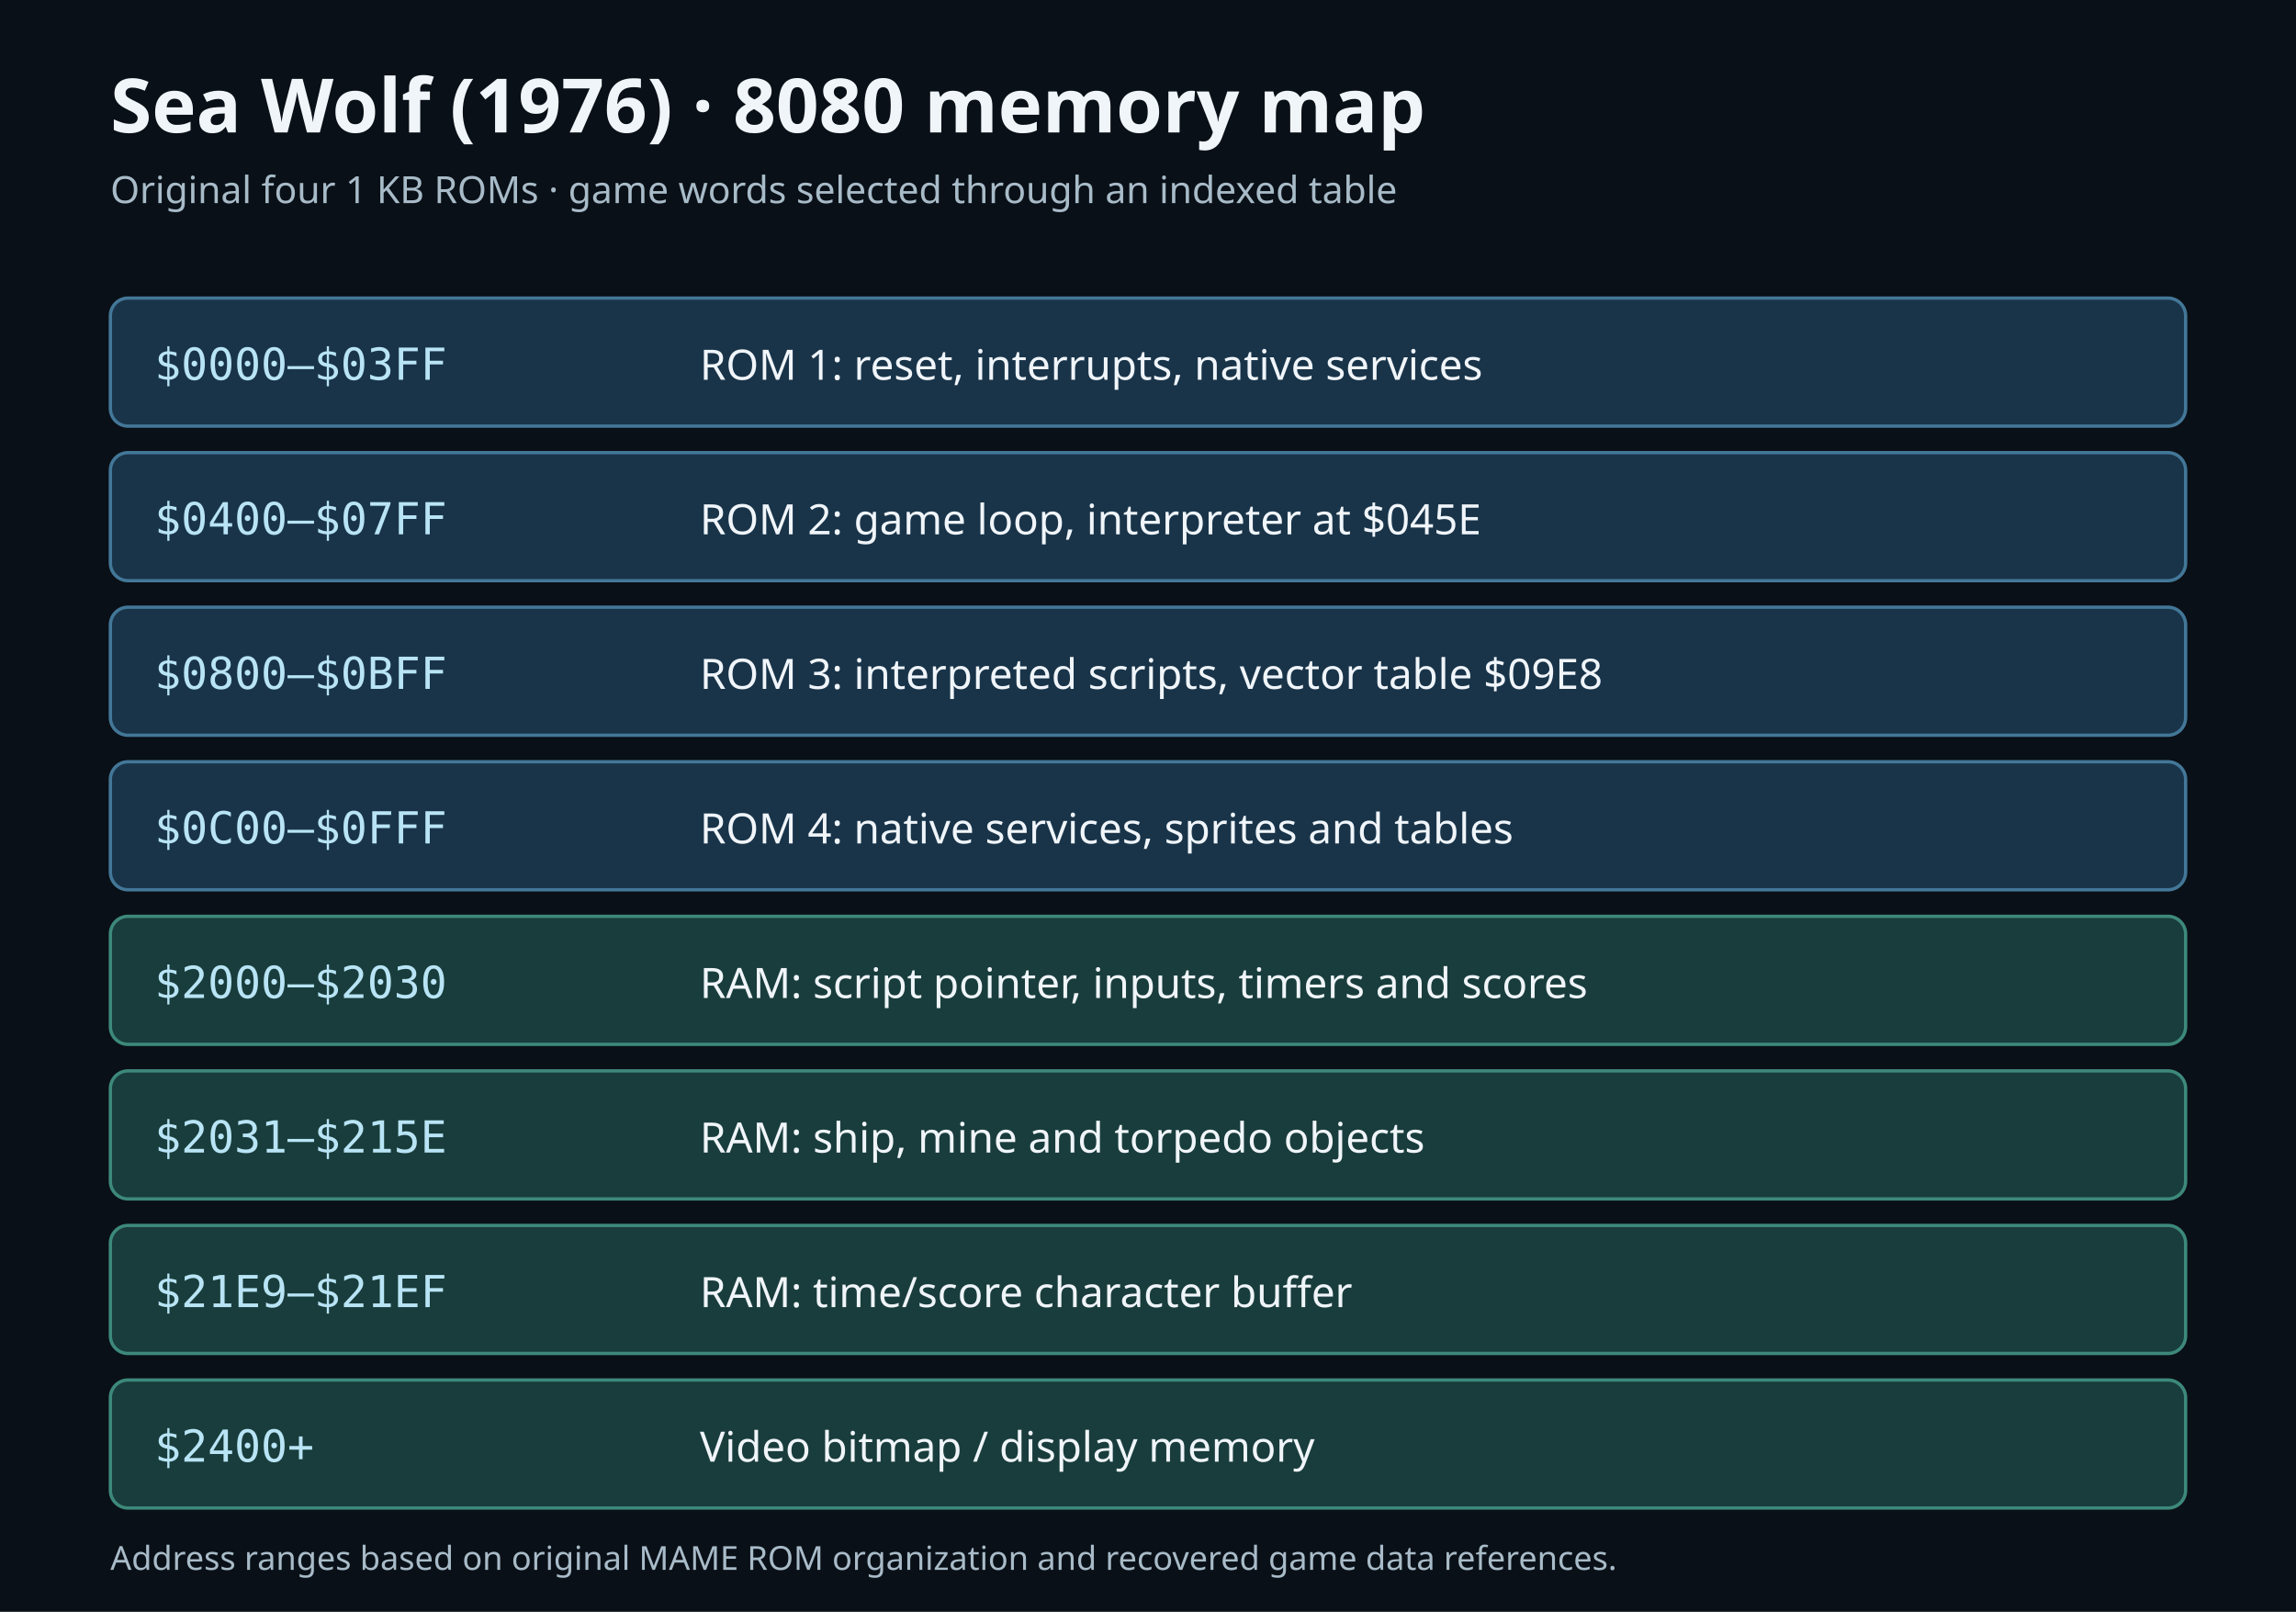
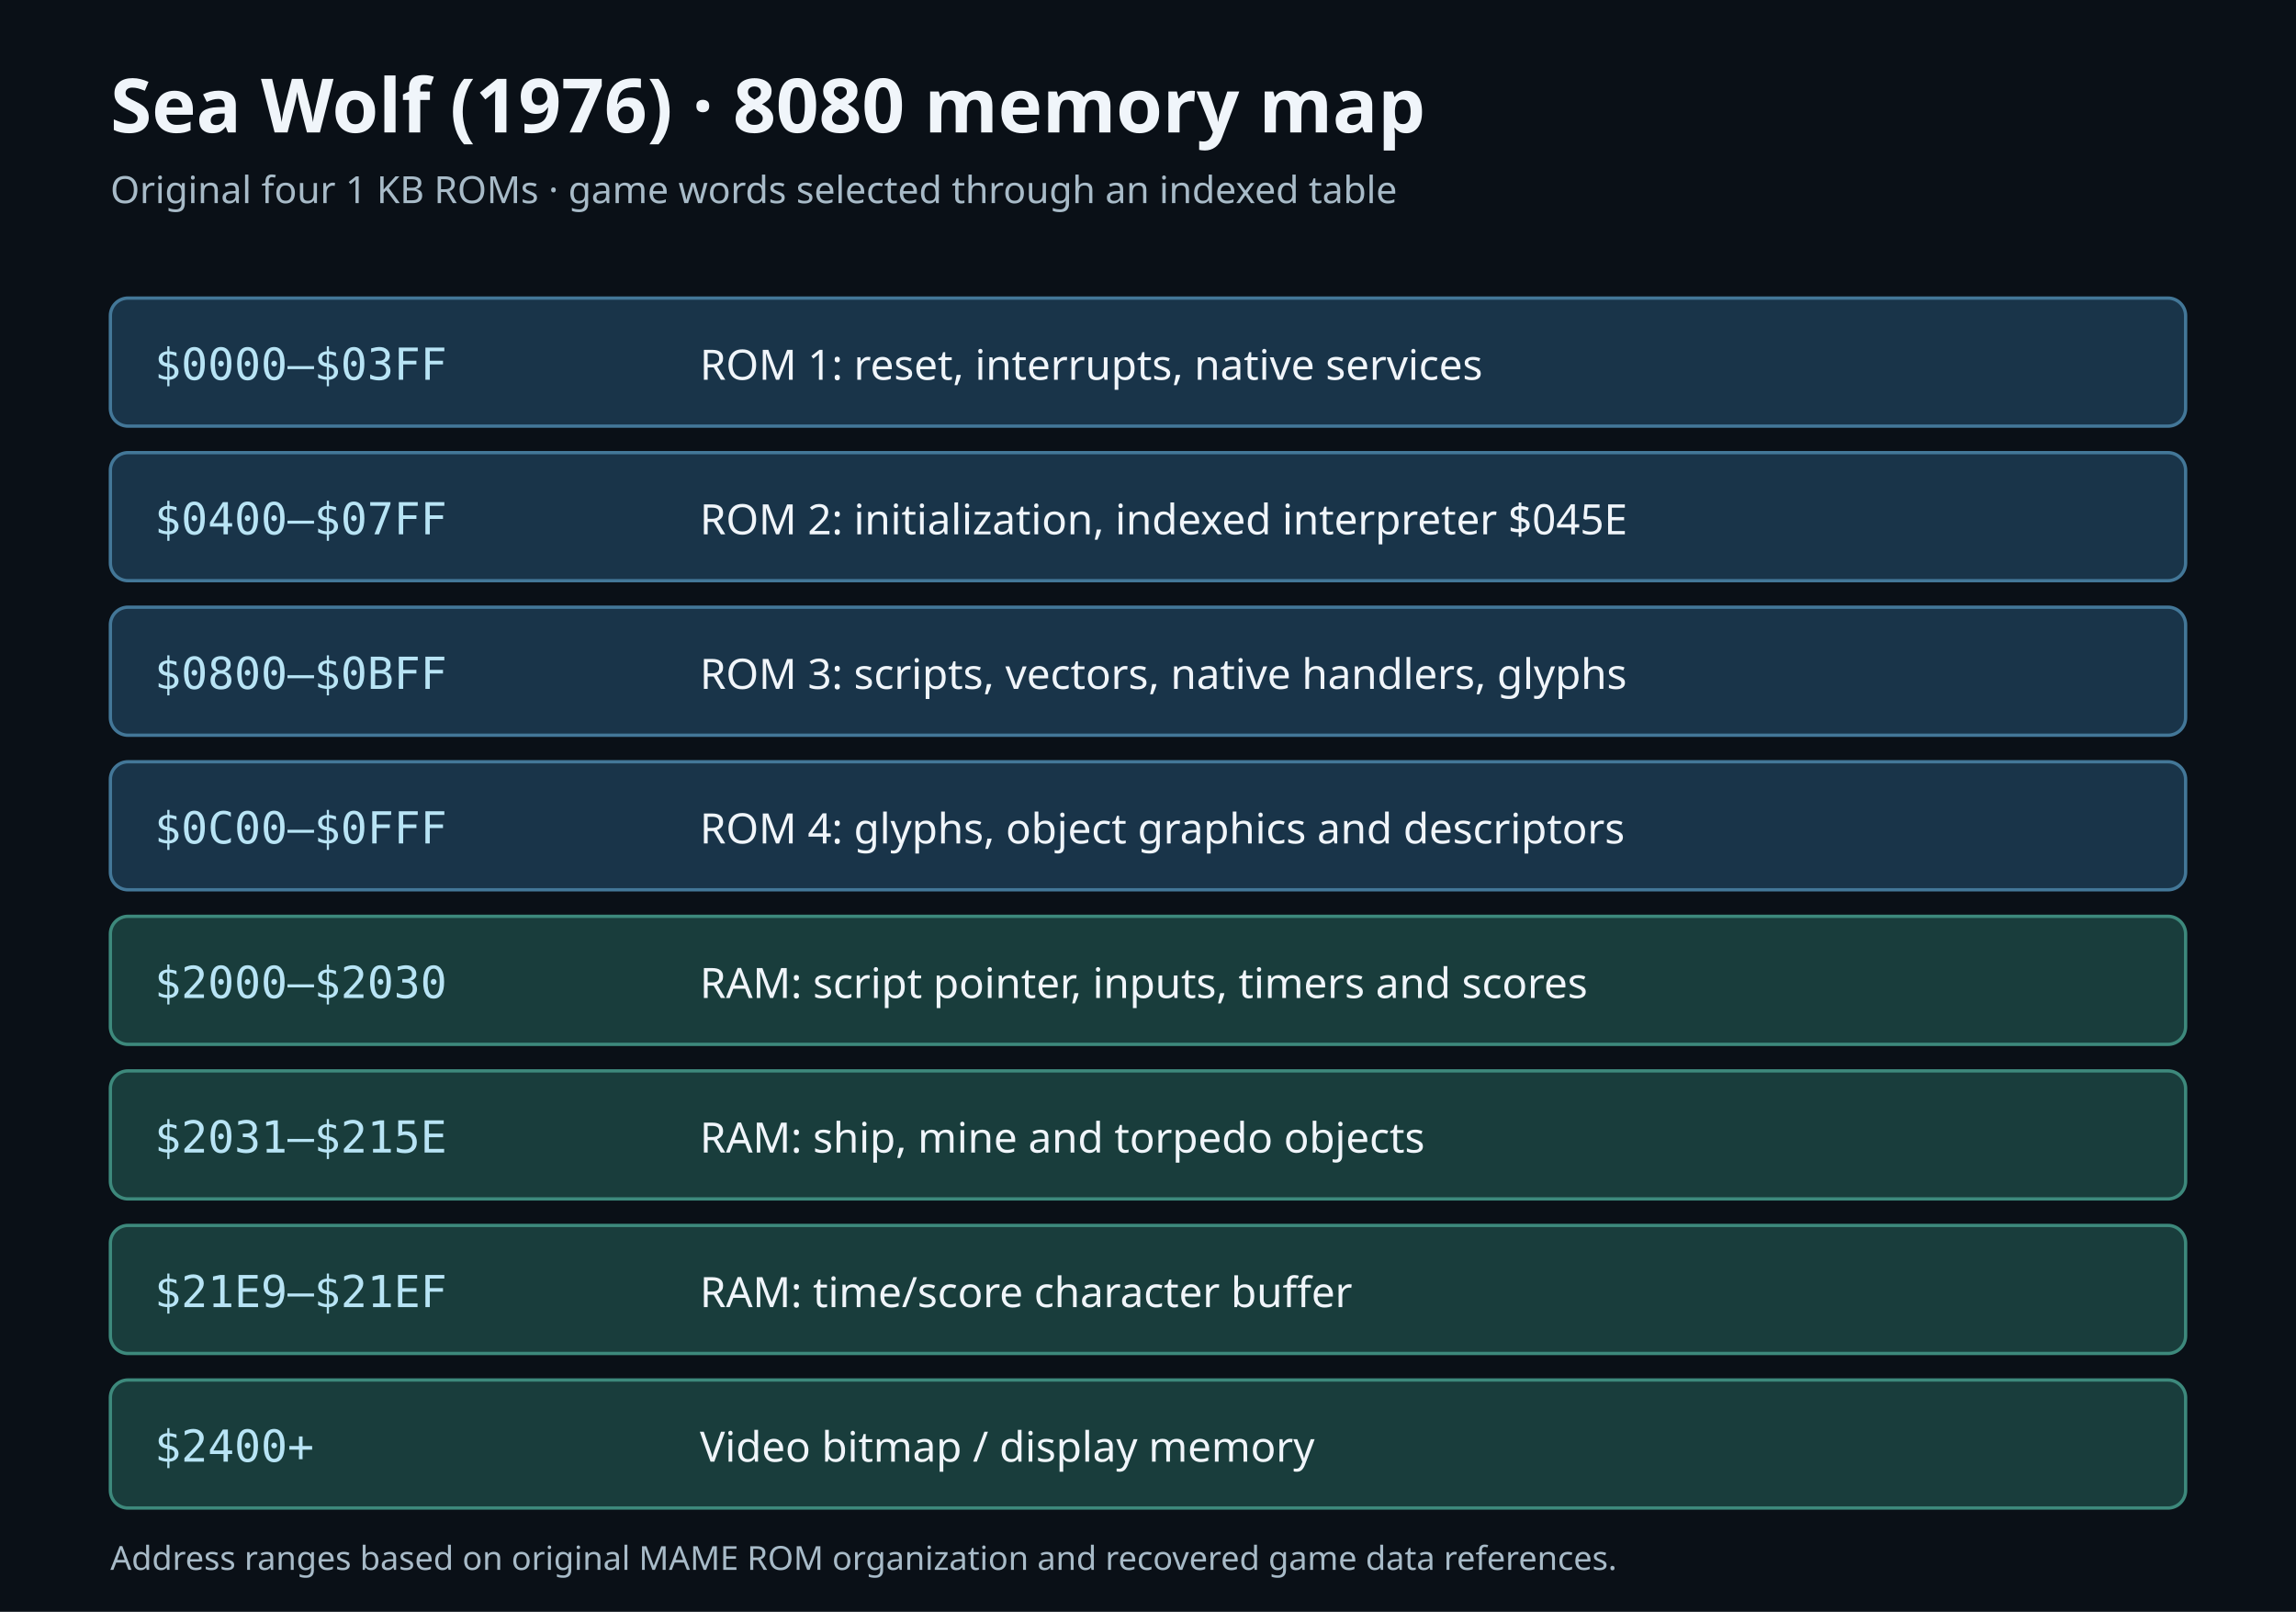
<svg xmlns="http://www.w3.org/2000/svg" width="1040" height="730" viewBox="0 0 1040 730">
  <rect width="1040" height="730" fill="#0A1017" />
  <text x="50" y="60" font-size="34" font-family="sans-serif" font-weight="bold" fill="#F0F5FA">Sea Wolf (1976) · 8080 memory map</text>
  <text x="50" y="92" font-size="17" font-family="sans-serif" fill="#A8BBC8">Original four 1 KB ROMs · game words selected through an indexed table</text>
  <rect x="50" y="135" width="940" height="58" rx="8" fill="#193449" stroke="#437798" stroke-width="1.5" />
  <text x="70" y="172" font-size="20" font-family="monospace" fill="#B8E4F5">$0000–$03FF</text>
  <text x="317" y="172" font-size="19" font-family="sans-serif" fill="#F0F5FA">ROM 1: reset, interrupts, native services</text>
  <rect x="50" y="205" width="940" height="58" rx="8" fill="#193449" stroke="#437798" stroke-width="1.5" />
  <text x="70" y="242" font-size="20" font-family="monospace" fill="#B8E4F5">$0400–$07FF</text>
-   <text x="317" y="242" font-size="19" font-family="sans-serif" fill="#F0F5FA">ROM 2: game loop, interpreter at $045E</text>
+   <text x="317" y="242" font-size="19" font-family="sans-serif" fill="#F0F5FA">ROM 2: initialization, indexed interpreter $045E</text>
  <rect x="50" y="275" width="940" height="58" rx="8" fill="#193449" stroke="#437798" stroke-width="1.5" />
  <text x="70" y="312" font-size="20" font-family="monospace" fill="#B8E4F5">$0800–$0BFF</text>
-   <text x="317" y="312" font-size="19" font-family="sans-serif" fill="#F0F5FA">ROM 3: interpreted scripts, vector table $09E8</text>
+   <text x="317" y="312" font-size="19" font-family="sans-serif" fill="#F0F5FA">ROM 3: scripts, vectors, native handlers, glyphs</text>
  <rect x="50" y="345" width="940" height="58" rx="8" fill="#193449" stroke="#437798" stroke-width="1.5" />
  <text x="70" y="382" font-size="20" font-family="monospace" fill="#B8E4F5">$0C00–$0FFF</text>
-   <text x="317" y="382" font-size="19" font-family="sans-serif" fill="#F0F5FA">ROM 4: native services, sprites and tables</text>
+   <text x="317" y="382" font-size="19" font-family="sans-serif" fill="#F0F5FA">ROM 4: glyphs, object graphics and descriptors</text>
  <rect x="50" y="415" width="940" height="58" rx="8" fill="#193D3C" stroke="#3D897C" stroke-width="1.5" />
  <text x="70" y="452" font-size="20" font-family="monospace" fill="#B8E4F5">$2000–$2030</text>
  <text x="317" y="452" font-size="19" font-family="sans-serif" fill="#F0F5FA">RAM: script pointer, inputs, timers and scores</text>
  <rect x="50" y="485" width="940" height="58" rx="8" fill="#193D3C" stroke="#3D897C" stroke-width="1.5" />
  <text x="70" y="522" font-size="20" font-family="monospace" fill="#B8E4F5">$2031–$215E</text>
  <text x="317" y="522" font-size="19" font-family="sans-serif" fill="#F0F5FA">RAM: ship, mine and torpedo objects</text>
  <rect x="50" y="555" width="940" height="58" rx="8" fill="#193D3C" stroke="#3D897C" stroke-width="1.5" />
  <text x="70" y="592" font-size="20" font-family="monospace" fill="#B8E4F5">$21E9–$21EF</text>
  <text x="317" y="592" font-size="19" font-family="sans-serif" fill="#F0F5FA">RAM: time/score character buffer</text>
  <rect x="50" y="625" width="940" height="58" rx="8" fill="#193D3C" stroke="#3D897C" stroke-width="1.5" />
  <text x="70" y="662" font-size="20" font-family="monospace" fill="#B8E4F5">$2400+</text>
  <text x="317" y="662" font-size="19" font-family="sans-serif" fill="#F0F5FA">Video bitmap / display memory</text>
  <text x="50" y="711" font-size="15" font-family="sans-serif" fill="#A8BBC8">Address ranges based on original MAME ROM organization and recovered game data references.</text>
</svg>
